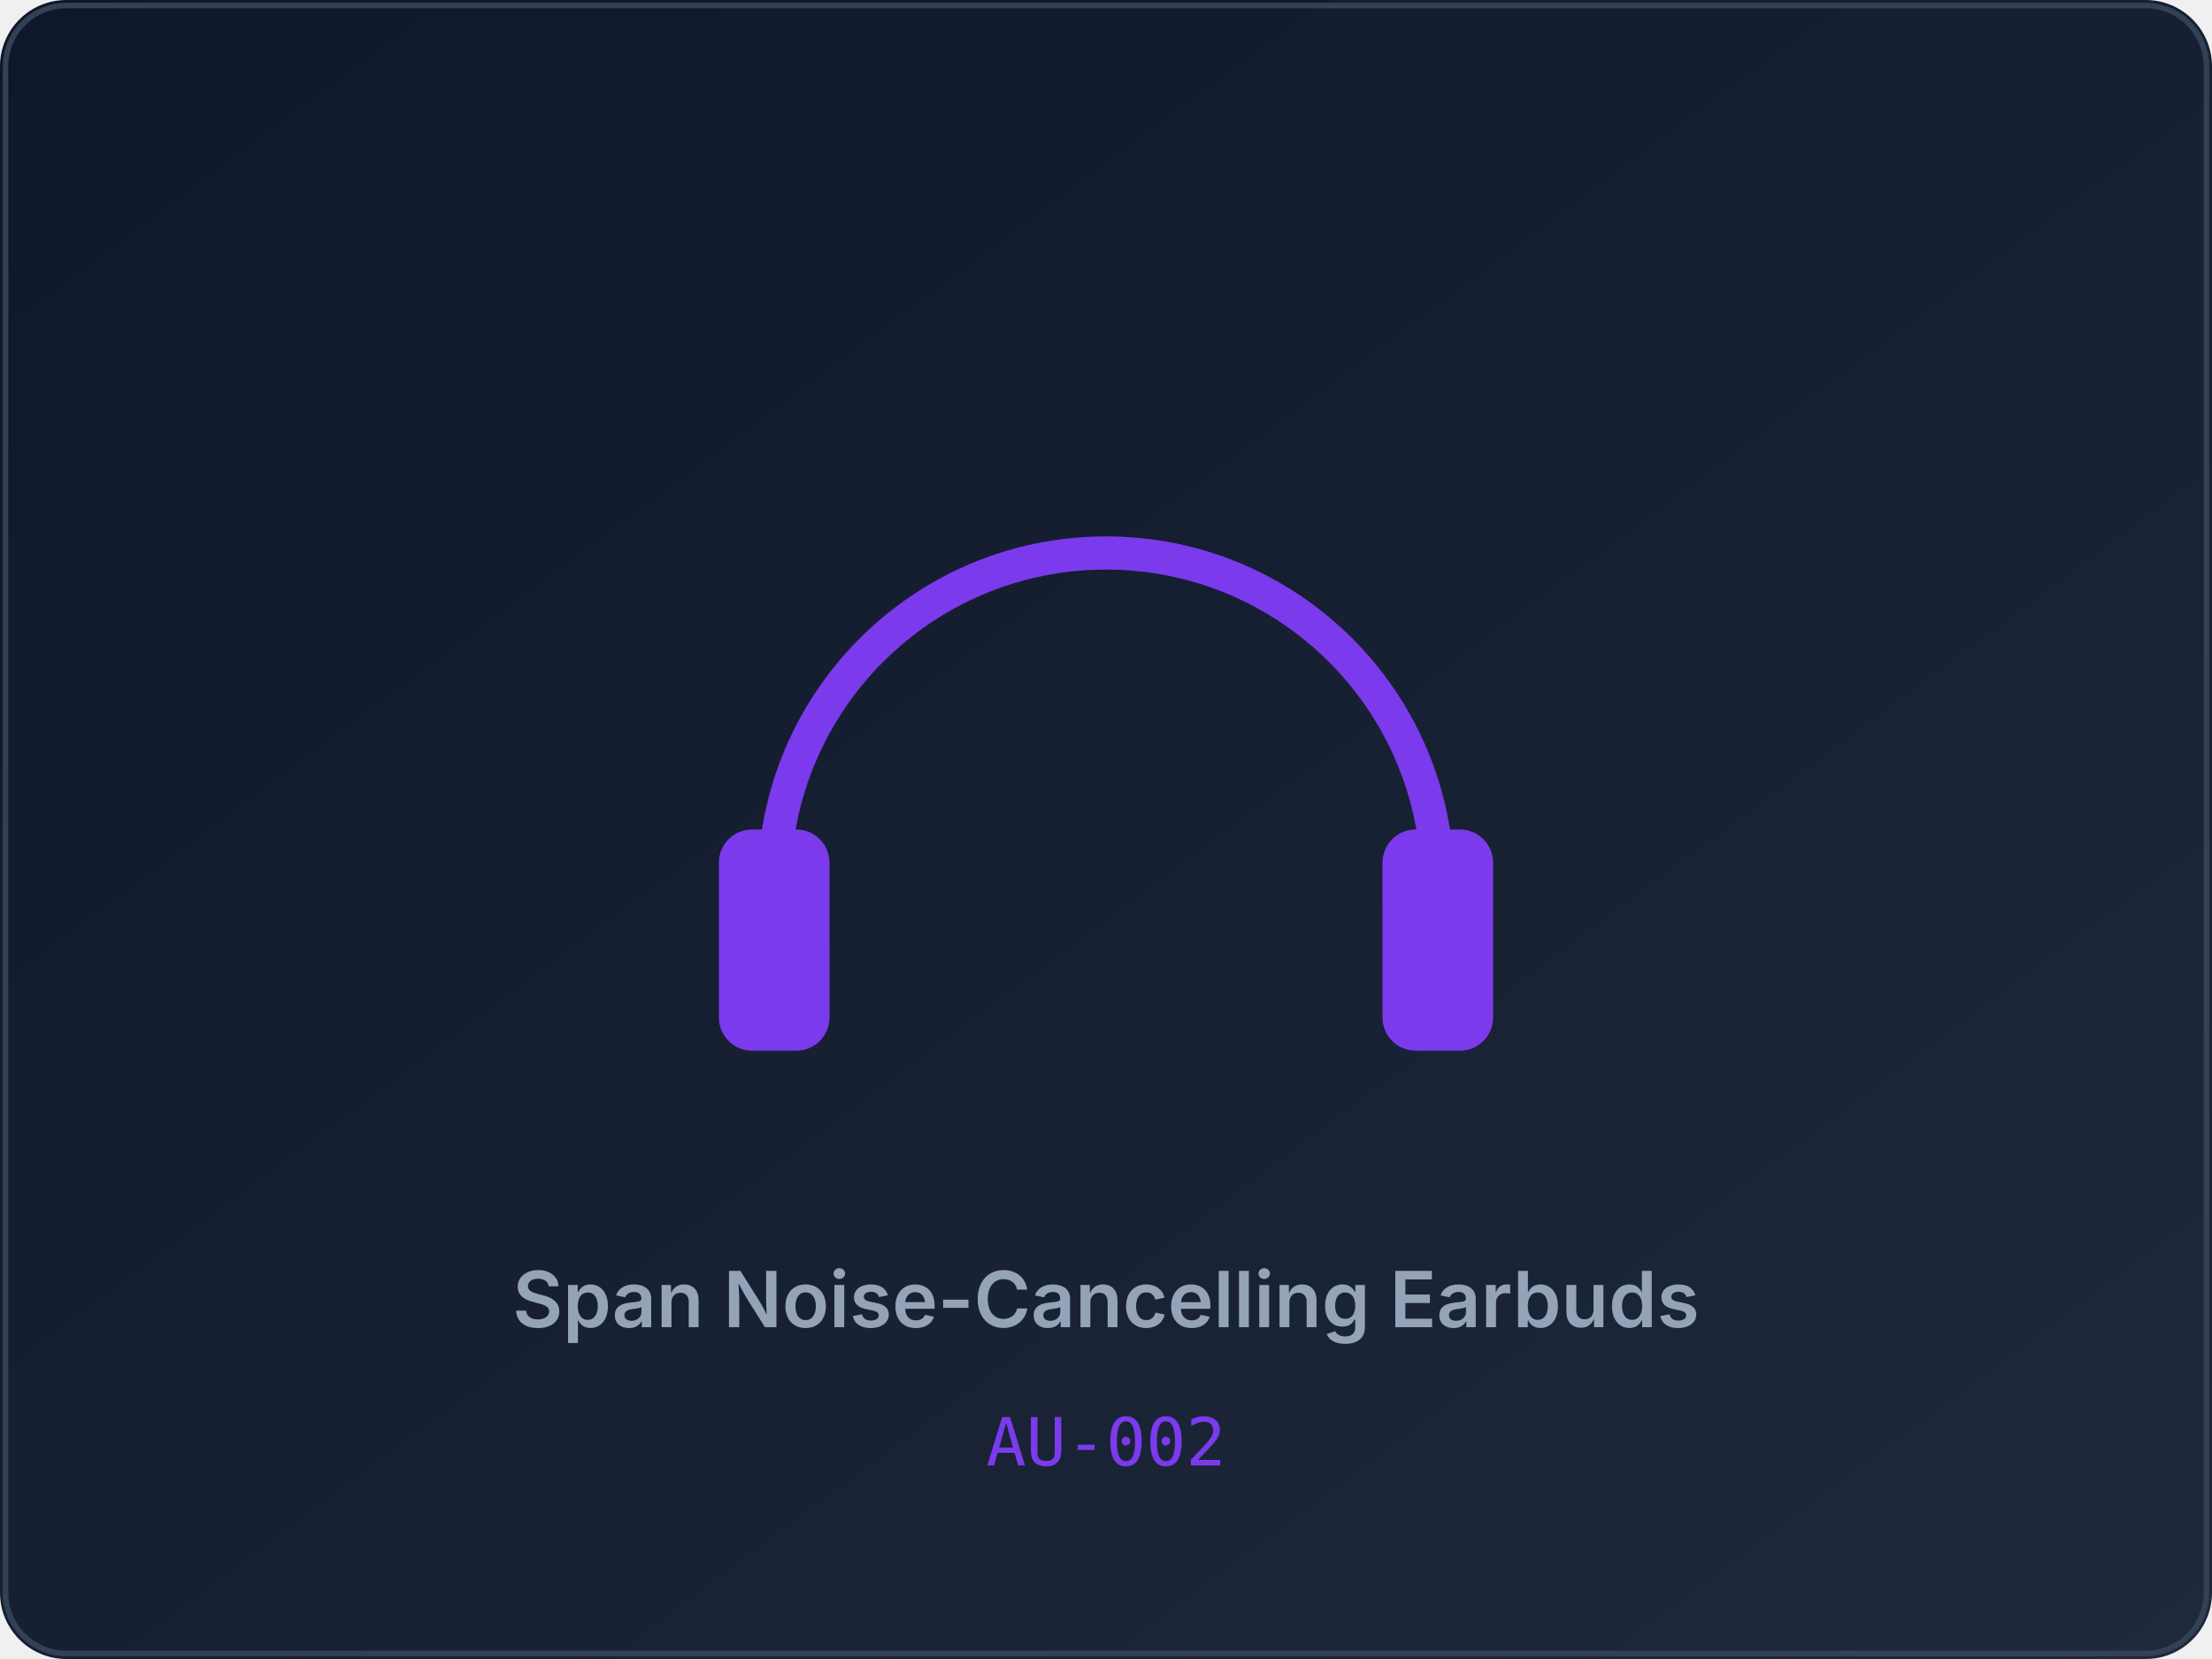
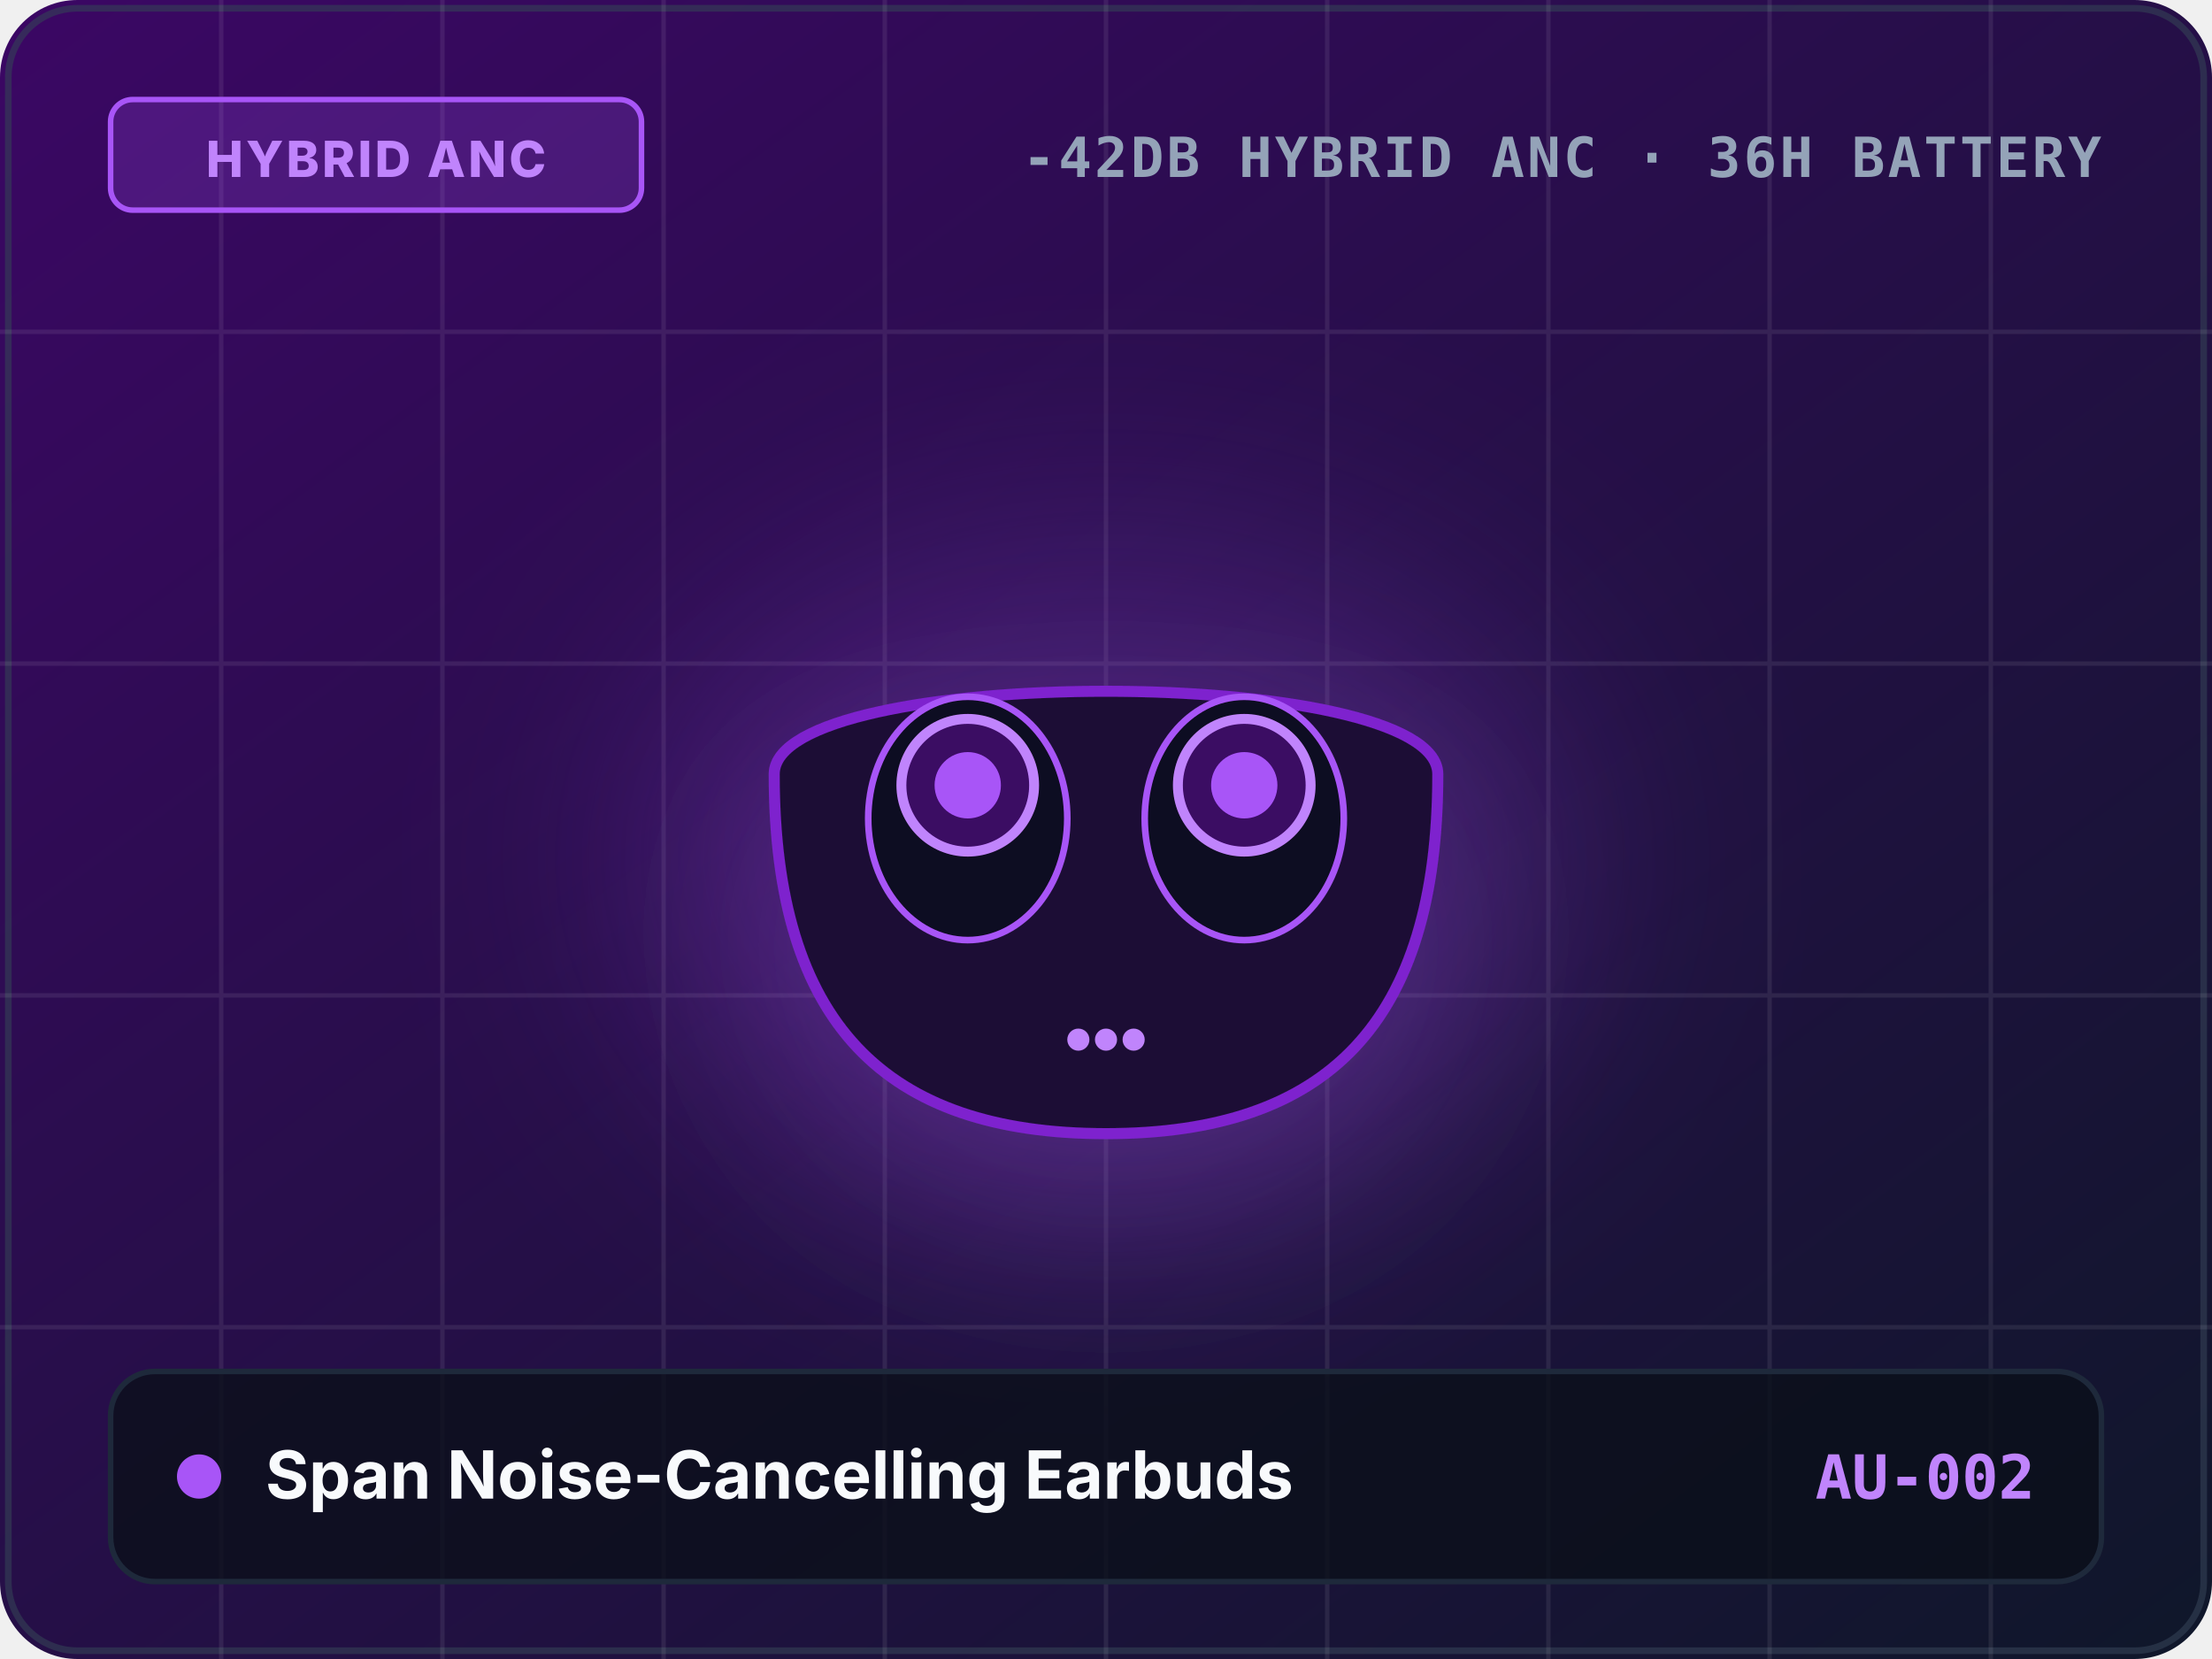
<svg xmlns="http://www.w3.org/2000/svg" viewBox="0 0 400 300" width="400" height="300">
  <defs>
    <linearGradient id="bg-au-002" x1="0%" y1="0%" x2="100%" y2="100%">
-       <stop offset="0%" stop-color="#0f172a" />
-       <stop offset="100%" stop-color="#1e293b" />
+       <stop offset="0%" stop-color="#3b0764" />
+       <stop offset="100%" stop-color="#0f172a" />
+     </linearGradient>
+     <radialGradient id="knob-grad" cx="50%" cy="50%" r="50%">
+       <stop offset="0%" stop-color="#c084fc" />
+       <stop offset="60%" stop-color="#a855f7" />
+       <stop offset="100%" stop-color="#0f172a" />
+     </radialGradient>
+     <linearGradient id="spacebar-grad" x1="0%" y1="0%" x2="100%" y2="0%">
+       <stop offset="0%" stop-color="#a855f7" />
+       <stop offset="50%" stop-color="#c084fc" />
+       <stop offset="100%" stop-color="#a855f7" />
+     </linearGradient>
+     <linearGradient id="spacebar-cyan" x1="0%" y1="0%" x2="100%" y2="0%">
+       <stop offset="0%" stop-color="#0284c7" />
+       <stop offset="50%" stop-color="#38bdf8" />
+       <stop offset="100%" stop-color="#0284c7" />
+     </linearGradient>
+     <linearGradient id="lightbar-beam" x1="50%" y1="0%" x2="50%" y2="100%">
+       <stop offset="0%" stop-color="#c084fc" stop-opacity="0.8" />
+       <stop offset="40%" stop-color="#a855f7" stop-opacity="0.3" />
+       <stop offset="100%" stop-color="#a855f7" stop-opacity="0" />
    </linearGradient>
  </defs>
-   <rect width="400" height="300" rx="12" fill="url(#bg-au-002)" />
-   <rect x="1" y="1" width="398" height="298" rx="11" fill="none" stroke="#334155" stroke-width="1" />
-   <path d="M140,160 A60,60 0 0,1 260,160" fill="none" stroke="#7c3aed" stroke-width="6" />
-   <rect x="130" y="150" width="20" height="40" rx="6" fill="#7c3aed" />
-   <rect x="250" y="150" width="20" height="40" rx="6" fill="#7c3aed" />
-   <text x="200" y="240" font-family="system-ui, -apple-system, sans-serif" font-size="14" font-weight="600" fill="#94a3b8" text-anchor="middle">Span Noise-Cancelling Earbuds</text>
-   <text x="200" y="265" font-family="monospace" font-size="12" fill="#7c3aed" text-anchor="middle">AU-002</text>
+   <rect width="400" height="300" rx="14" fill="url(#bg-au-002)" />
+   <rect x="1.5" y="1.5" width="397" height="297" rx="12.5" fill="none" stroke="#334155" stroke-width="1.2" opacity="0.6" />
+   <g opacity="0.08" stroke="#ffffff" stroke-width="0.8">
+     <line x1="40" y1="0" x2="40" y2="300" />
+     <line x1="80" y1="0" x2="80" y2="300" />
+     <line x1="120" y1="0" x2="120" y2="300" />
+     <line x1="160" y1="0" x2="160" y2="300" />
+     <line x1="200" y1="0" x2="200" y2="300" />
+     <line x1="240" y1="0" x2="240" y2="300" />
+     <line x1="280" y1="0" x2="280" y2="300" />
+     <line x1="320" y1="0" x2="320" y2="300" />
+     <line x1="360" y1="0" x2="360" y2="300" />
+     <line x1="0" y1="60" x2="400" y2="60" />
+     <line x1="0" y1="120" x2="400" y2="120" />
+     <line x1="0" y1="180" x2="400" y2="180" />
+     <line x1="0" y1="240" x2="400" y2="240" />
+   </g>
+   <rect x="20" y="18" width="96" height="20" rx="4" fill="#a855f7" fill-opacity="0.2" stroke="#a855f7" stroke-width="1" />
+   <text x="68" y="32" font-family="system-ui, -apple-system, sans-serif" font-size="9" font-weight="800" fill="#c084fc" text-anchor="middle" letter-spacing="0.5">HYBRID ANC</text>
+   <text x="380" y="32" font-family="monospace" font-size="10" font-weight="600" fill="#94a3b8" text-anchor="end" letter-spacing="0.5">-42DB HYBRID ANC · 36H BATTERY</text>
+   <ellipse cx="200" cy="155" rx="85" ry="60" fill="#a855f7" opacity="0.2" filter="blur(22px)" />
+   <g filter="drop-shadow(0 14px 20px rgba(168, 85, 247, 0.25))">
+     <path d="M 140,140 C 140,120 260,120 260,140 C 260,185 240,205 200,205 C 160,205 140,185 140,140 Z" fill="#1e1035" stroke="#7e22ce" stroke-width="2" />
+     <ellipse cx="175" cy="148" rx="18" ry="22" fill="#0f0720" stroke="#a855f7" stroke-width="1.2" />
+     <ellipse cx="225" cy="148" rx="18" ry="22" fill="#0f0720" stroke="#a855f7" stroke-width="1.2" />
+     <circle cx="175" cy="142" r="12" fill="#3b0764" stroke="#c084fc" stroke-width="1.8" />
+     <circle cx="175" cy="142" r="6" fill="#a855f7" />
+     <circle cx="225" cy="142" r="12" fill="#3b0764" stroke="#c084fc" stroke-width="1.8" />
+     <circle cx="225" cy="142" r="6" fill="#a855f7" />
+     <circle cx="195" cy="188" r="2" fill="#c084fc" />
+     <circle cx="200" cy="188" r="2" fill="#c084fc" />
+     <circle cx="205" cy="188" r="2" fill="#c084fc" />
+   </g>
+   <rect x="20" y="248" width="360" height="38" rx="8" fill="#0b0f19" fill-opacity="0.8" stroke="#1e293b" stroke-width="1" />
+   <circle cx="36" cy="267" r="4" fill="#a855f7" />
+   <text x="48" y="271" font-family="system-ui, -apple-system, sans-serif" font-size="12" font-weight="700" fill="#f8fafc">Span Noise-Cancelling Earbuds</text>
+   <text x="368" y="271" font-family="monospace" font-size="11" font-weight="700" fill="#c084fc" text-anchor="end">AU-002</text>
</svg>
